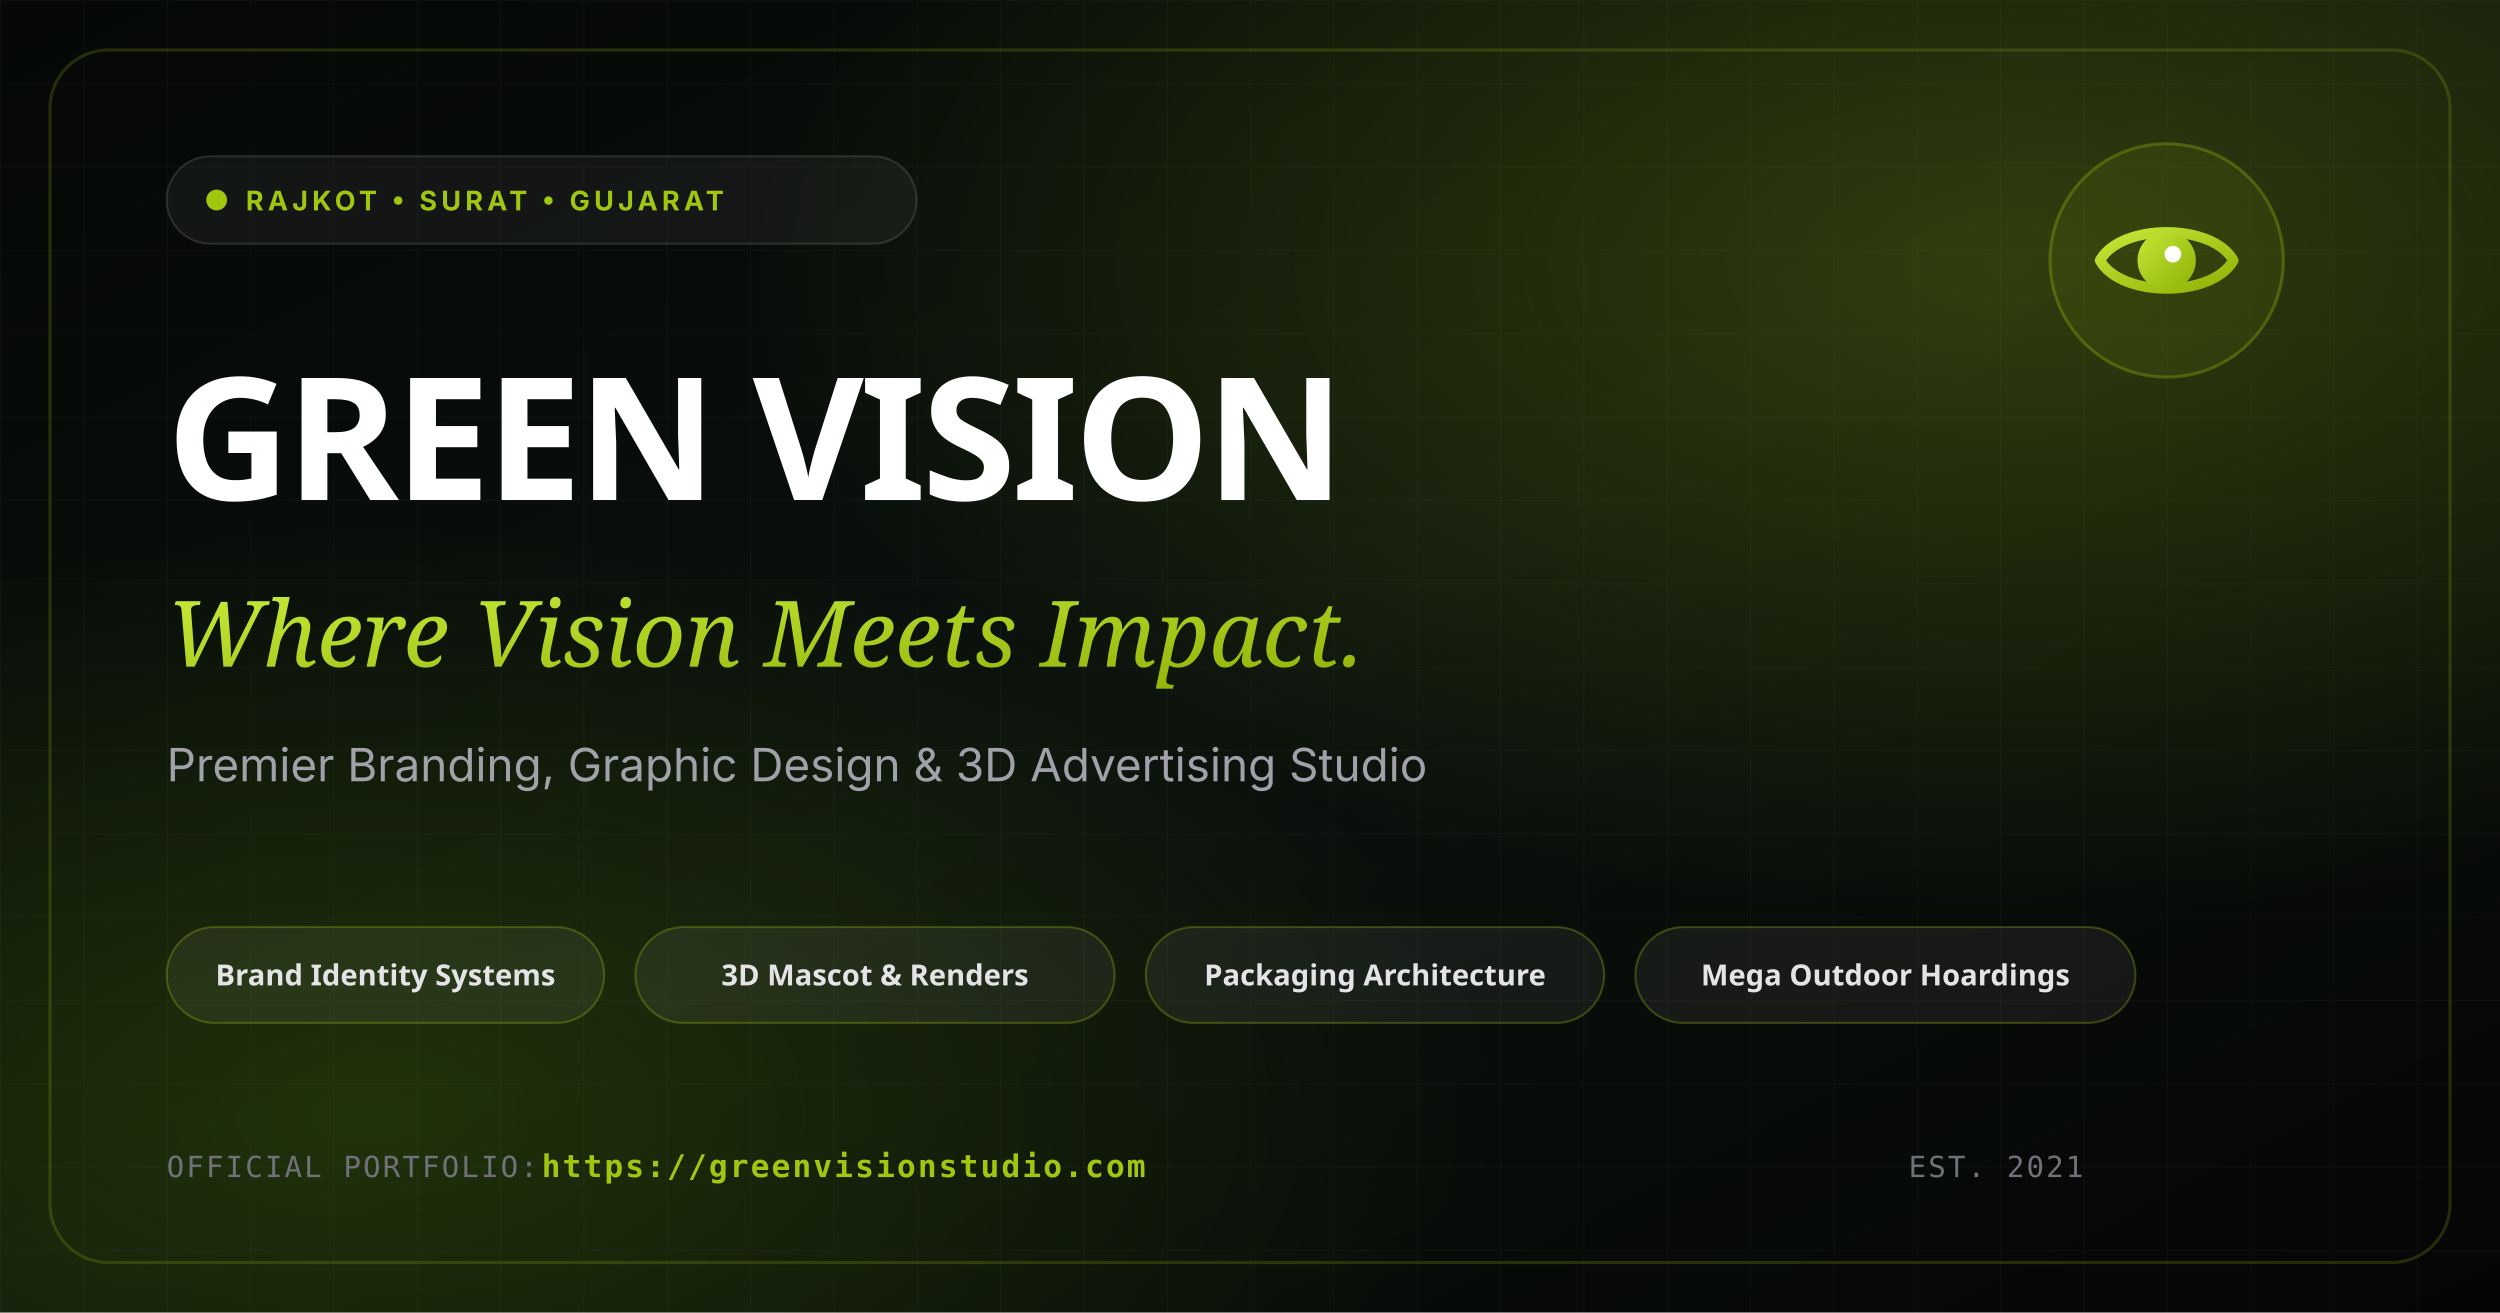
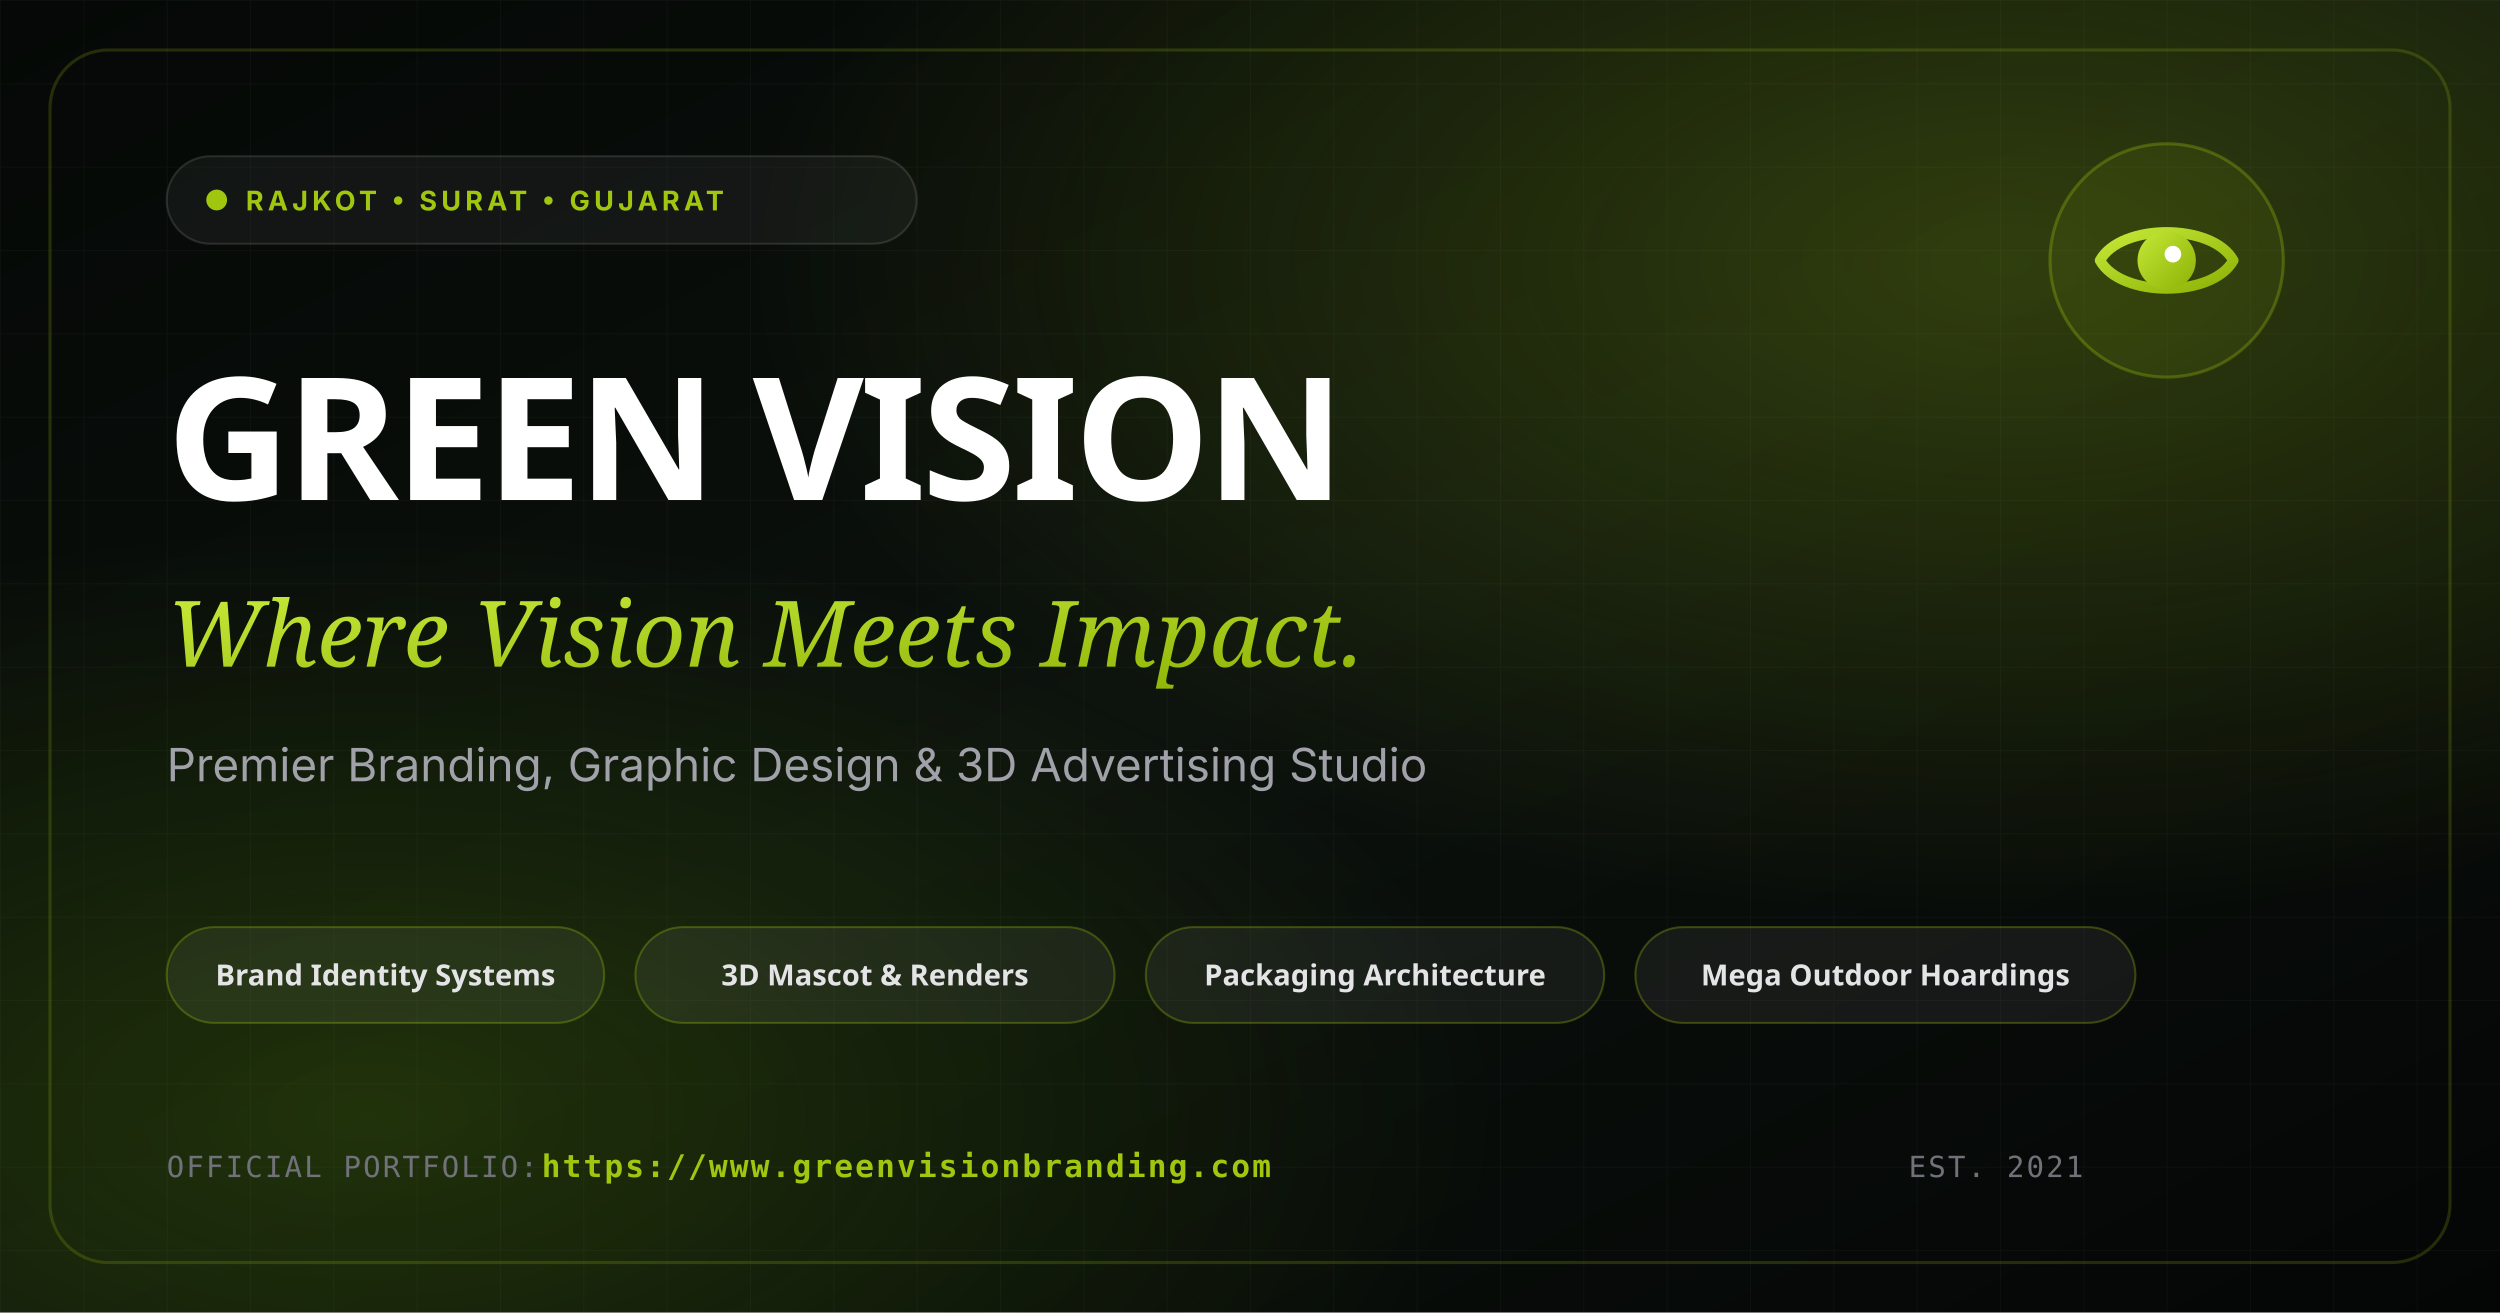
<svg xmlns="http://www.w3.org/2000/svg" width="1200" height="630" viewBox="0 0 1200 630" fill="none">
  <defs>
    <linearGradient id="bgGrad" x1="0%" y1="0%" x2="100%" y2="100%">
      <stop offset="0%" stop-color="#050806" />
      <stop offset="50%" stop-color="#0b110d" />
      <stop offset="100%" stop-color="#040605" />
    </linearGradient>
    <radialGradient id="glowTopRight" cx="80%" cy="20%" r="50%">
      <stop offset="0%" stop-color="#A0C60F" stop-opacity="0.25" />
      <stop offset="100%" stop-color="#A0C60F" stop-opacity="0" />
    </radialGradient>
    <radialGradient id="glowBottomLeft" cx="15%" cy="85%" r="45%">
      <stop offset="0%" stop-color="#76B800" stop-opacity="0.2" />
      <stop offset="100%" stop-color="#76B800" stop-opacity="0" />
    </radialGradient>
    <linearGradient id="limeGrad" x1="0%" y1="0%" x2="100%" y2="100%">
      <stop offset="0%" stop-color="#C5E838" />
      <stop offset="100%" stop-color="#8DB205" />
    </linearGradient>
    <pattern id="grid" width="40" height="40" patternUnits="userSpaceOnUse">
      <path d="M 40 0 L 0 0 0 40" fill="none" stroke="rgba(255,255,255,0.03)" stroke-width="1" />
    </pattern>
  </defs>
  <rect width="1200" height="630" fill="url(#bgGrad)" />
  <rect width="1200" height="630" fill="url(#grid)" />
  <rect width="1200" height="630" fill="url(#glowTopRight)" />
  <rect width="1200" height="630" fill="url(#glowBottomLeft)" />
  <rect x="24" y="24" width="1152" height="582" rx="28" fill="none" stroke="rgba(160, 198, 15, 0.2)" stroke-width="1.5" />
  <g transform="translate(80, 75)">
    <rect width="360" height="42" rx="21" fill="rgba(255, 255, 255, 0.05)" stroke="rgba(255, 255, 255, 0.12)" stroke-width="1" />
    <circle cx="24" cy="21" r="5" fill="#A0C60F" />
    <text x="38" y="26" fill="#A0C60F" font-family="system-ui, -apple-system, sans-serif" font-size="13" font-weight="700" letter-spacing="2">
      RAJKOT • SURAT • GUJARAT
    </text>
  </g>
  <g transform="translate(980, 65)">
    <circle cx="60" cy="60" r="56" fill="rgba(160, 198, 15, 0.08)" stroke="rgba(160, 198, 15, 0.3)" stroke-width="1.5" />
    <path d="M28 60 C38 42, 82 42, 92 60 C82 78, 38 78, 28 60 Z" fill="none" stroke="url(#limeGrad)" stroke-width="5" stroke-linecap="round" stroke-linejoin="round" />
    <circle cx="60" cy="60" r="14" fill="url(#limeGrad)" />
    <circle cx="63" cy="57" r="4" fill="#FFFFFF" />
  </g>
  <text x="80" y="240" fill="#FFFFFF" font-family="'Space Grotesk', system-ui, sans-serif" font-size="82" font-weight="800" letter-spacing="-2">
    GREEN VISION
  </text>
  <text x="80" y="320" fill="url(#limeGrad)" font-family="Georgia, serif" font-style="italic" font-size="44" font-weight="400">
    Where Vision Meets Impact.
  </text>
  <text x="80" y="375" fill="#A1A1AA" font-family="system-ui, -apple-system, sans-serif" font-size="22" font-weight="400">
    Premier Branding, Graphic Design &amp; 3D Advertising Studio
  </text>
  <g transform="translate(80, 445)">
    <g transform="translate(0, 0)">
      <rect width="210" height="46" rx="23" fill="rgba(255,255,255,0.06)" stroke="rgba(160,198,15,0.3)" stroke-width="1" />
      <text x="105" y="28" fill="#E4E4E7" font-family="system-ui, sans-serif" font-size="14" font-weight="600" text-anchor="middle">
        Brand Identity Systems
      </text>
    </g>
    <g transform="translate(225, 0)">
      <rect width="230" height="46" rx="23" fill="rgba(255,255,255,0.06)" stroke="rgba(160,198,15,0.3)" stroke-width="1" />
      <text x="115" y="28" fill="#E4E4E7" font-family="system-ui, sans-serif" font-size="14" font-weight="600" text-anchor="middle">
        3D Mascot &amp; Renders
      </text>
    </g>
    <g transform="translate(470, 0)">
      <rect width="220" height="46" rx="23" fill="rgba(255,255,255,0.06)" stroke="rgba(160,198,15,0.3)" stroke-width="1" />
      <text x="110" y="28" fill="#E4E4E7" font-family="system-ui, sans-serif" font-size="14" font-weight="600" text-anchor="middle">
        Packaging Architecture
      </text>
    </g>
    <g transform="translate(705, 0)">
      <rect width="240" height="46" rx="23" fill="rgba(255,255,255,0.06)" stroke="rgba(160,198,15,0.3)" stroke-width="1" />
      <text x="120" y="28" fill="#E4E4E7" font-family="system-ui, sans-serif" font-size="14" font-weight="600" text-anchor="middle">
        Mega Outdoor Hoardings
      </text>
    </g>
  </g>
  <g transform="translate(80, 545)">
    <text x="0" y="20" fill="#71717A" font-family="monospace" font-size="14" letter-spacing="1">
      OFFICIAL PORTFOLIO:
    </text>
    <text x="180" y="20" fill="#A0C60F" font-family="monospace" font-size="15" font-weight="700" letter-spacing="1">
-       https://greenvisionstudio.com
+       https://www.greenvisionbranding.com
    </text>
  </g>
  <g transform="translate(1000, 545)">
    <text x="0" y="20" fill="#71717A" font-family="monospace" font-size="14" text-anchor="end" letter-spacing="1">
      EST. 2021
    </text>
  </g>
</svg>
